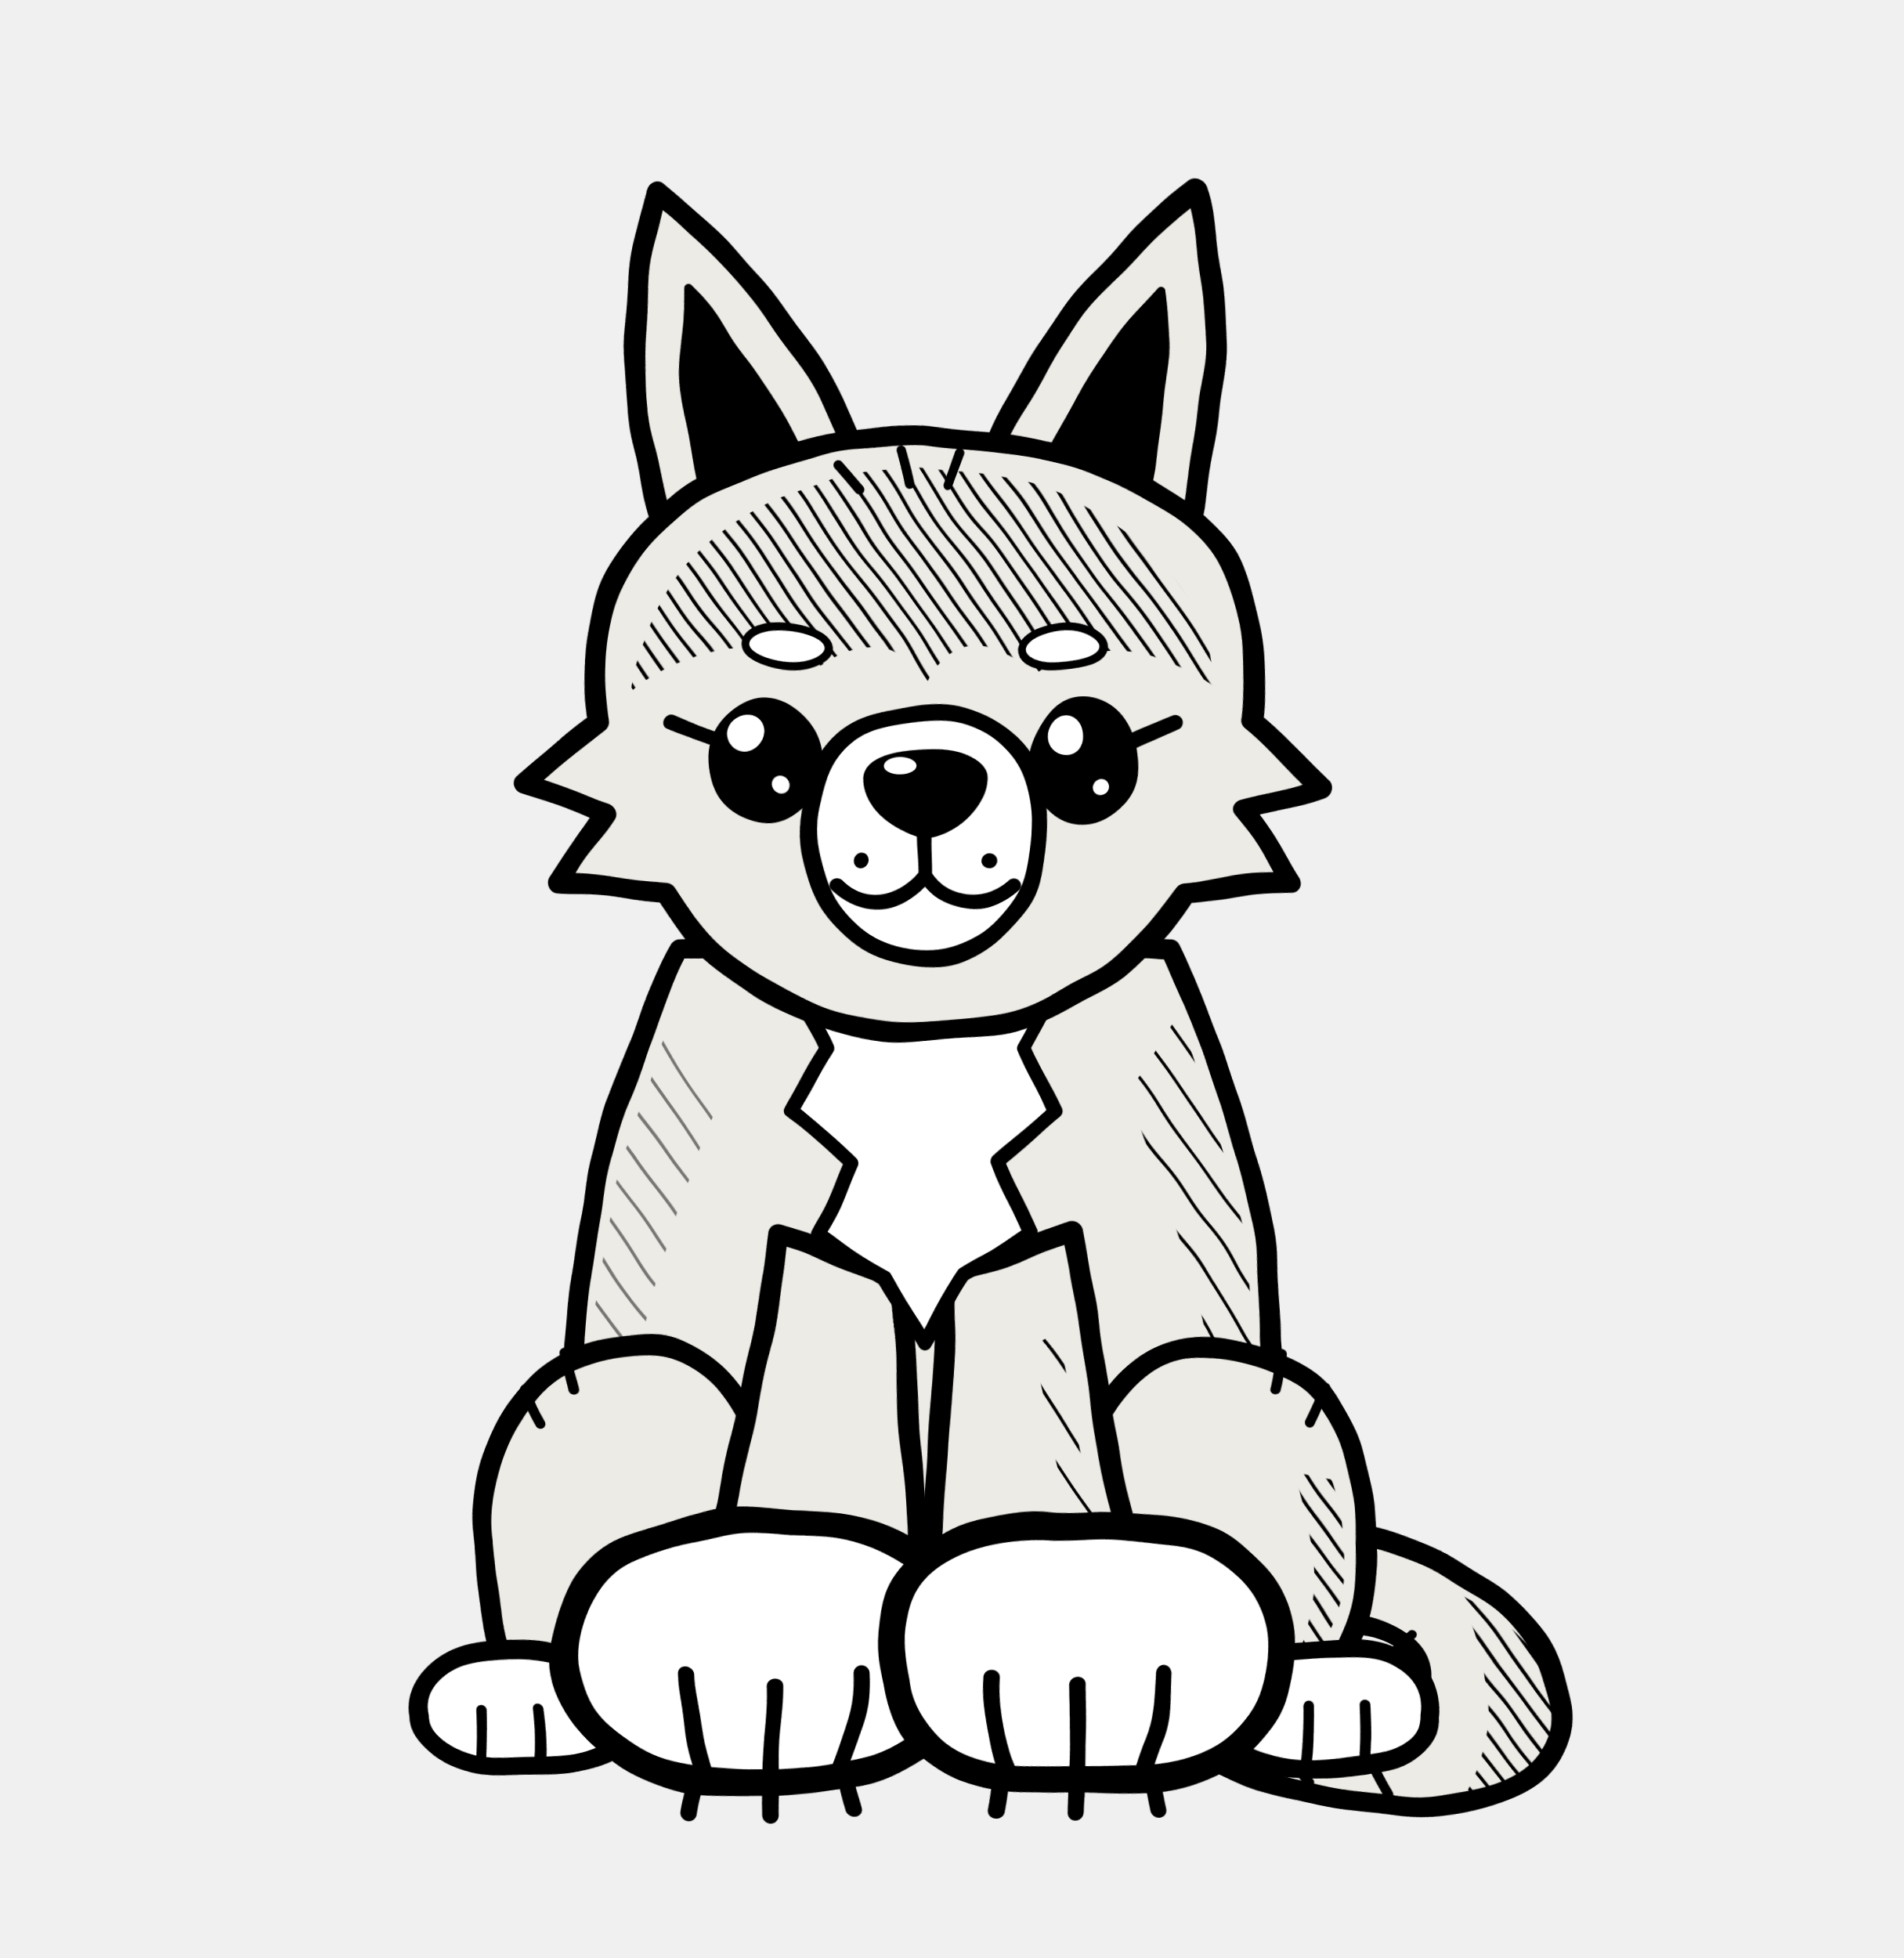
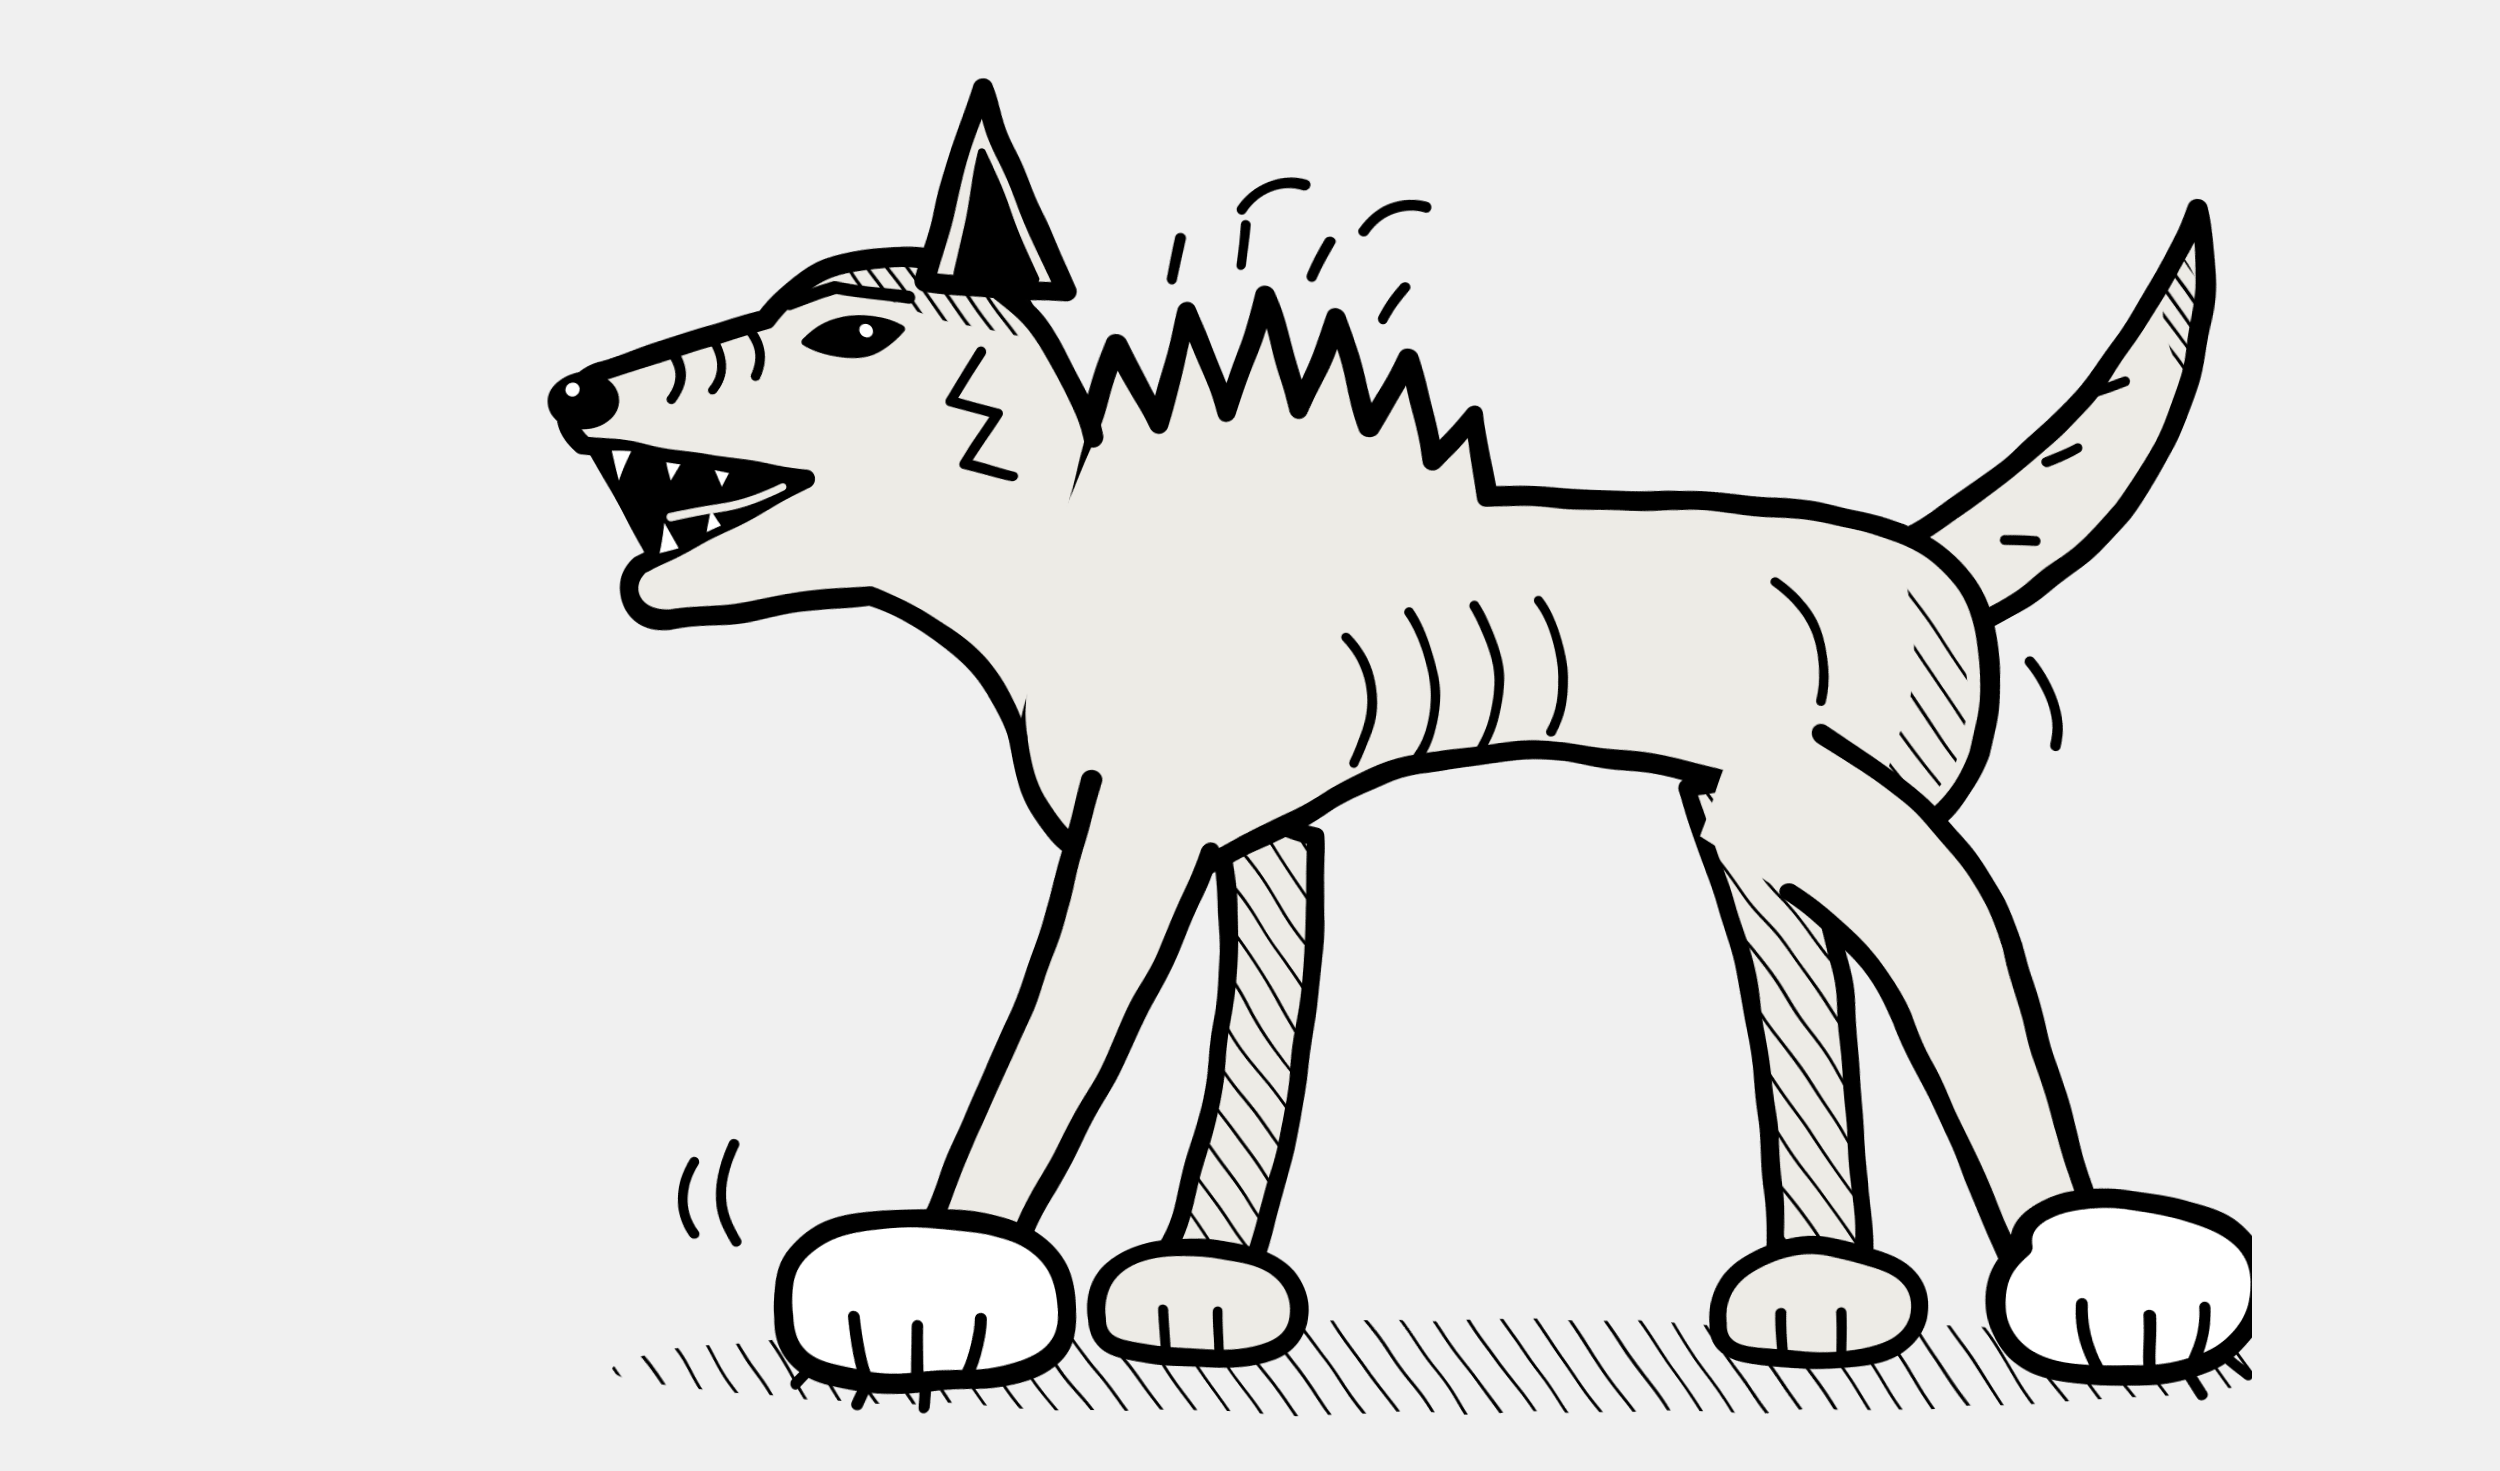
- <svg xmlns="http://www.w3.org/2000/svg" width="140" height="144" viewBox="200 292 140 144">
+ <svg xmlns="http://www.w3.org/2000/svg" width="170" height="100" viewBox="180 334 170 100">
  <defs>
    <filter id="ink" filterUnits="userSpaceOnUse" x="-60" y="-60" width="520" height="980">
      <feTurbulence type="fractalNoise" baseFrequency="0.035" numOctaves="2" seed="7" result="n" />
      <feDisplacementMap in="SourceGraphic" in2="n" scale="3.2" xChannelSelector="R" yChannelSelector="G" />
    </filter>
    <pattern id="hatch" width="7" height="7" patternUnits="userSpaceOnUse" patternTransform="rotate(-35)">
      <line x1="0" y1="0" x2="0" y2="7" stroke="#000000" stroke-width="1.5" />
    </pattern>
    <pattern id="hatchDense" width="4" height="4" patternUnits="userSpaceOnUse" patternTransform="rotate(-35)">
      <line x1="0" y1="0" x2="0" y2="4" stroke="#000000" stroke-width="1.7" />
    </pattern>
    <pattern id="hatchNight" width="3" height="3" patternUnits="userSpaceOnUse" patternTransform="rotate(-35)">
      <line x1="0" y1="0" x2="0" y2="3" stroke="#000000" stroke-width="1.9" />
    </pattern>
    <pattern id="water" width="9" height="5" patternUnits="userSpaceOnUse">
      <line x1="0" y1="2.5" x2="5" y2="2.5" stroke="#000000" stroke-width="1.3" />
    </pattern>
  </defs>
-   <g transform="translate(208 300) scale(0.3)">
-     <g filter="url(#ink)" stroke="#000000" stroke-linecap="round" stroke-linejoin="round">
-       <path d="M270 352C318 340 352 364 356 392C358 412 334 420 302 414C280 410 262 402 256 394C288 398 318 396 322 386C324 372 300 368 278 374Z" fill="#EDEBE6" stroke-width="5" />
-       <path d="M330 362C346 372 356 384 356 396C356 408 344 414 330 416C340 404 342 382 330 362Z" fill="url(#hatchDense)" stroke="none" />
-       <path d="M300 372l6-6M314 380l6-6M290 404l5 6M310 406l4 7" fill="none" stroke-width="2.4" />
-       <path d="M140 206C118 248 110 300 116 350C120 382 150 394 200 394C250 394 280 382 284 350C290 300 282 248 260 206Z" fill="#EDEBE6" stroke-width="5" />
-       <path d="M262 222C278 262 284 302 282 342C272 318 266 280 250 242Z" fill="url(#hatch)" stroke="none" />
-       <path d="M138 222C122 262 116 302 118 342C128 318 134 280 150 242Z" fill="url(#hatch)" stroke="none" opacity="0.5" />
-       <path d="M92 352C90 318 112 300 136 304C158 308 166 334 160 362C156 384 140 396 118 394C100 392 92 376 92 352Z" fill="#EDEBE6" stroke-width="5" />
-       <path d="M308 352C310 318 288 300 264 304C242 308 234 334 240 362C244 384 260 396 282 394C300 392 308 376 308 352Z" fill="#EDEBE6" stroke-width="5" />
-       <path d="M300 336C306 356 302 378 288 390C296 372 298 352 290 334Z" fill="url(#hatchDense)" stroke="none" />
-       <path d="M106 322l-4-8M114 314l-2-9M286 314l2-9M294 322l4-8" fill="none" stroke-width="2.4" />
-       <path d="M76 394C74 382 88 376 106 378C124 380 132 388 128 398C124 406 108 408 92 406C80 404 76 400 76 394Z" fill="#FFFFFF" stroke-width="4.5" />
-       <path d="M92 392V405M106 392V407" fill="none" stroke-width="2.6" />
-       <path d="M324 394C326 382 312 376 294 378C276 380 268 388 272 398C276 406 292 408 308 406C320 404 324 400 324 394Z" fill="#FFFFFF" stroke-width="4.5" />
-       <path d="M308 392V405M294 392V407" fill="none" stroke-width="2.6" />
-       <path d="M164 276C158 318 150 348 144 376H200C198 348 196 318 194 286Z" fill="#EDEBE6" stroke-width="5" />
-       <path d="M236 276C242 318 250 348 256 376H200C202 348 204 318 206 286Z" fill="#EDEBE6" stroke-width="5" />
-       <path d="M232 300C238 326 244 350 250 372H238C236 346 232 324 226 304Z" fill="url(#hatch)" stroke="none" />
-       <g transform="translate(160 384) scale(1.32) translate(-172 -384)">
-         <path d="M136 382C134 362 154 354 178 356C202 356 212 368 208 386C206 400 190 404 170 404C150 404 138 396 136 382Z" fill="#FFFFFF" stroke-width="5" />
-         <path d="M158 384C158 392 160 398 162 403M174 386V404M190 384C190 392 188 398 186 403" fill="none" stroke-width="3" />
-         <path d="M160 404l-1 5M174 405v5M188 404l1 5" fill="none" stroke-width="3" />
-       </g>
-       <g transform="translate(240 384) scale(1.32) translate(-228 -384)">
-         <path d="M264 382C266 362 246 354 222 356C198 356 188 368 192 386C194 400 210 404 230 404C250 404 262 396 264 382Z" fill="#FFFFFF" stroke-width="5" />
-         <path d="M242 384C242 392 240 398 238 403M226 386V404M210 384C210 392 212 398 214 403" fill="none" stroke-width="3" />
-         <path d="M240 404l1 5M226 405v5M212 404l-1 5" fill="none" stroke-width="3" />
-       </g>
-       <path d="M166 212L176 230L168 246L182 258L174 276L190 286L200 302L210 286L226 276L218 258L232 246L224 230L234 212Z" fill="#FFFFFF" stroke-width="3.5" />
-       <path d="M140 116C128 82 126 50 134 20C156 38 176 62 184 88Z" fill="#EDEBE6" stroke-width="5" />
-       <path d="M148 102C142 80 140 62 142 44C154 58 164 72 172 90Z" fill="#000000" stroke-width="2" />
-       <path d="M260 116C272 82 274 50 266 20C244 38 224 62 216 88Z" fill="#EDEBE6" stroke-width="5" />
-       <path d="M252 102C258 80 260 62 258 44C246 58 236 72 228 90Z" fill="#000000" stroke-width="2" />
-       <path d="M120 150C112 110 140 82 200 80C260 82 288 110 280 150L298 166L278 172L290 190L264 192C250 214 228 226 200 226C172 226 150 214 136 192L110 190L122 172L102 166Z" fill="#EDEBE6" stroke-width="5" />
-       <path d="M128 142C132 110 160 90 200 88C240 90 268 110 272 142C258 132 242 130 228 138C218 130 208 128 200 142C192 128 182 130 172 138C158 130 142 132 128 142Z" fill="url(#hatchDense)" stroke="none" />
-       <path d="M196 92l-2-8M206 92l3-8M184 94l-5-6" fill="none" stroke-width="2.4" />
-       <ellipse cx="166" cy="132" rx="10" ry="5" fill="#FFFFFF" stroke-width="2" />
-       <ellipse cx="234" cy="132" rx="10" ry="5" fill="#FFFFFF" stroke-width="2" />
-       <path d="M138 150L148 155M262 150L252 155" fill="none" stroke-width="3.5" />
-       <ellipse cx="161" cy="160" rx="13" ry="14" fill="#000000" stroke-width="2" />
-       <ellipse cx="239" cy="160" rx="13" ry="14" fill="#000000" stroke-width="2" />
-       <circle cx="156" cy="154" r="4.6" fill="#FFFFFF" stroke="none" />
-       <circle cx="165" cy="166" r="2" fill="#FFFFFF" stroke="none" />
-       <circle cx="234" cy="154" r="4.6" fill="#FFFFFF" stroke="none" />
-       <circle cx="243" cy="166" r="2" fill="#FFFFFF" stroke="none" />
-       <path d="M172 172C174 154 186 148 200 148C214 148 226 154 228 172C230 194 218 208 200 208C182 208 170 194 172 172Z" fill="#FFFFFF" stroke-width="4" />
-       <path d="M186 164C186 156 214 156 214 164C214 172 204 178 200 178C196 178 186 172 186 164Z" fill="#000000" stroke-width="2" />
-       <ellipse cx="194" cy="161" rx="4" ry="2.2" fill="#FFFFFF" stroke="none" />
-       <path d="M200 178V188M200 188C194 196 184 196 178 190M200 188C206 196 216 196 222 190" fill="none" stroke-width="3.5" />
-       <circle cx="184" cy="184" r="1.4" fill="#000000" />
-       <circle cx="216" cy="184" r="1.4" fill="#000000" />
+   <g transform="translate(190 326) scale(0.27)">
+     <g filter="url(#ink)" stroke="#000000" stroke-linecap="round" stroke-linejoin="round" transform="translate(70 0)">
+       <ellipse cx="262" cy="374" rx="214" ry="12" fill="url(#hatch)" stroke="none" />
+       <path d="M368 168C404 150 432 118 446 82C452 104 446 136 428 158C414 174 396 184 382 190Z" fill="#EDEBE6" stroke-width="5" />
+       <path d="M440 92C448 98 450 112 444 128C438 118 436 104 440 92Z" fill="url(#hatchDense)" stroke="none" />
+       <path d="M408 146l8-4M420 128l8-2M398 166l8 0" fill="none" stroke-width="2.4" />
+       <path d="M200 234C206 278 198 318 186 346L208 350C218 320 226 280 224 240Z" fill="#EDEBE6" stroke-width="4.5" />
+       <path d="M200 234C206 278 198 318 186 346L208 350C218 320 226 280 224 240Z" fill="url(#hatch)" stroke="none" />
+       <path d="M170 362C168 348 182 342 198 344C214 346 222 352 220 362C218 370 208 372 194 372C178 372 170 370 170 362Z" fill="#EDEBE6" stroke-width="4.5" />
+       <path d="M186 360V371M200 360V372" fill="none" stroke-width="2.6" />
+       <path d="M318 228C332 262 340 302 340 346L362 350C362 300 354 256 344 226Z" fill="#EDEBE6" stroke-width="4.5" />
+       <path d="M318 228C332 262 340 302 340 346L362 350C362 300 354 256 344 226Z" fill="url(#hatch)" stroke="none" />
+       <path d="M326 362C324 348 338 342 354 344C370 346 378 352 376 362C374 370 364 372 350 372C334 372 326 370 326 362Z" fill="#EDEBE6" stroke-width="4.5" />
+       <path d="M342 360V371M356 360V372" fill="none" stroke-width="2.6" />
+       <path d="M166 140L174 116L184 136L192 108L202 134L212 104L220 132L230 110L238 138L248 120L254 146L264 134L268 154C302 156 340 154 372 164C392 172 398 196 392 220C386 236 372 244 356 242C330 222 290 214 250 222C226 228 206 248 186 250C166 250 152 236 150 216C148 196 154 170 166 140Z" fill="#EDEBE6" stroke-width="5" />
+       <path d="M372 172C388 182 392 204 386 222C380 232 370 238 360 238C374 220 378 196 372 172Z" fill="url(#hatch)" stroke="none" />
+       <path d="M232 190C240 200 240 212 234 222M248 184C256 196 256 210 250 220M264 182C272 194 272 208 266 218M280 182C288 192 288 204 284 214" fill="none" stroke-width="2.4" />
+       <path d="M340 176C350 184 354 196 352 206" fill="none" stroke-width="2.4" />
+       <path d="M188 100l2-10M206 96l1-10M224 100l4-9M242 110l5-8" fill="none" stroke-width="2.6" />
+       <path d="M168 140C160 110 140 92 116 94C102 95 92 102 86 110L46 122C36 124 32 134 40 142L96 150L54 172C48 178 52 186 62 186L112 180C130 186 146 200 150 216L166 140Z" fill="#EDEBE6" stroke="none" />
+       <path d="M168 140C160 110 140 92 116 94C102 95 92 102 86 110L46 122C36 124 32 134 40 142L96 150L54 172C48 178 52 186 62 186L112 180C130 186 146 200 150 216" fill="none" stroke-width="5" />
+       <path d="M150 100C136 94 118 92 104 98C116 106 136 112 158 116Z" fill="url(#hatchDense)" stroke="none" />
+       <path d="M42 143L95 150L57 170Z" fill="#000000" stroke-width="2" />
+       <path d="M46 143L53 143L49 154Z M60 145L66 146L62 153Z M72 147L78 148L75 154Z" fill="#FFFFFF" stroke-width="1.6" />
+       <path d="M58 170L65 168L60 159Z M70 165L76 162L72 156Z" fill="#FFFFFF" stroke-width="1.6" />
+       <path d="M62 160C72 158 82 156 90 152" fill="none" stroke="#EDEBE6" stroke-width="2" />
+       <ellipse cx="40" cy="130" rx="8" ry="6.5" fill="#000000" stroke-width="2" />
+       <circle cx="37" cy="127" r="1.8" fill="#FFFFFF" stroke="none" />
+       <path d="M62 118C65 122 65 126 62 130M72 115C75 119 75 124 72 128M82 113C85 117 85 121 83 125" fill="none" stroke-width="2.4" />
+       <path d="M96 116C102 110 112 108 120 112C114 120 104 122 96 116Z" fill="#000000" stroke-width="2" />
+       <circle cx="111" cy="113" r="1.8" fill="#FFFFFF" stroke="none" />
+       <path d="M92 106L104 102L122 104" fill="none" stroke-width="3.2" />
+       <path d="M140 118L132 130L144 134L136 146L148 150" fill="none" stroke-width="2.6" />
+       <path d="M126 100L140 52L162 104Z" fill="#EDEBE6" stroke-width="5" />
+       <path d="M134 98L141 68L154 100Z" fill="#000000" stroke-width="2" />
+       <path d="M168 226C160 268 140 308 124 342L146 350C162 316 184 280 198 244Z" fill="#EDEBE6" stroke="none" />
+       <path d="M168 226C160 268 140 308 124 342M146 350C162 316 184 280 198 244" fill="none" stroke-width="5" />
+       <path d="M90 362C88 342 106 334 130 336C152 338 164 348 162 362C160 374 146 378 124 378C102 378 90 374 90 362Z" fill="#FFFFFF" stroke-width="5" />
+       <path d="M108 362C108 368 110 374 112 377M124 364V378M140 362C140 368 138 374 136 377" fill="none" stroke-width="3" />
+       <path d="M98 374l-4 4M112 378l-2 5M126 379v5" fill="none" stroke-width="2.8" />
+       <path d="M334 206C362 218 390 240 400 268C406 290 412 318 422 340L400 348C390 326 380 302 372 286C360 264 338 250 322 240Z" fill="#EDEBE6" stroke="none" />
+       <path d="M352 214C372 226 392 244 400 268C406 290 412 318 422 340M400 348C390 326 380 302 372 286C364 272 354 262 344 254" fill="none" stroke-width="5" />
+       <path d="M402 344C400 334 414 330 432 332C452 334 464 342 462 356C460 370 446 376 426 376C406 376 396 370 396 360C396 352 398 348 402 344Z" fill="#FFFFFF" stroke-width="5" />
+       <path d="M418 358C418 366 420 372 422 375M434 360V376M448 358C448 364 446 370 444 374" fill="none" stroke-width="3" />
+       <path d="M454 372l5 4M444 376l3 5" fill="none" stroke-width="2.8" />
+       <path d="M206 82C210 76 216 74 222 76M236 88C240 82 246 80 252 82" fill="none" stroke-width="2.6" />
+       <path d="M78 318C74 326 74 334 78 342M68 322C64 328 64 334 68 340" fill="none" stroke-width="2.6" />
+       <path d="M474 330C480 336 482 344 480 352M484 326C490 334 492 344 490 354" fill="none" stroke-width="2.6" />
+       <path d="M404 196C410 202 412 210 410 218" fill="none" stroke-width="2.6" />
    </g>
  </g>
</svg>
